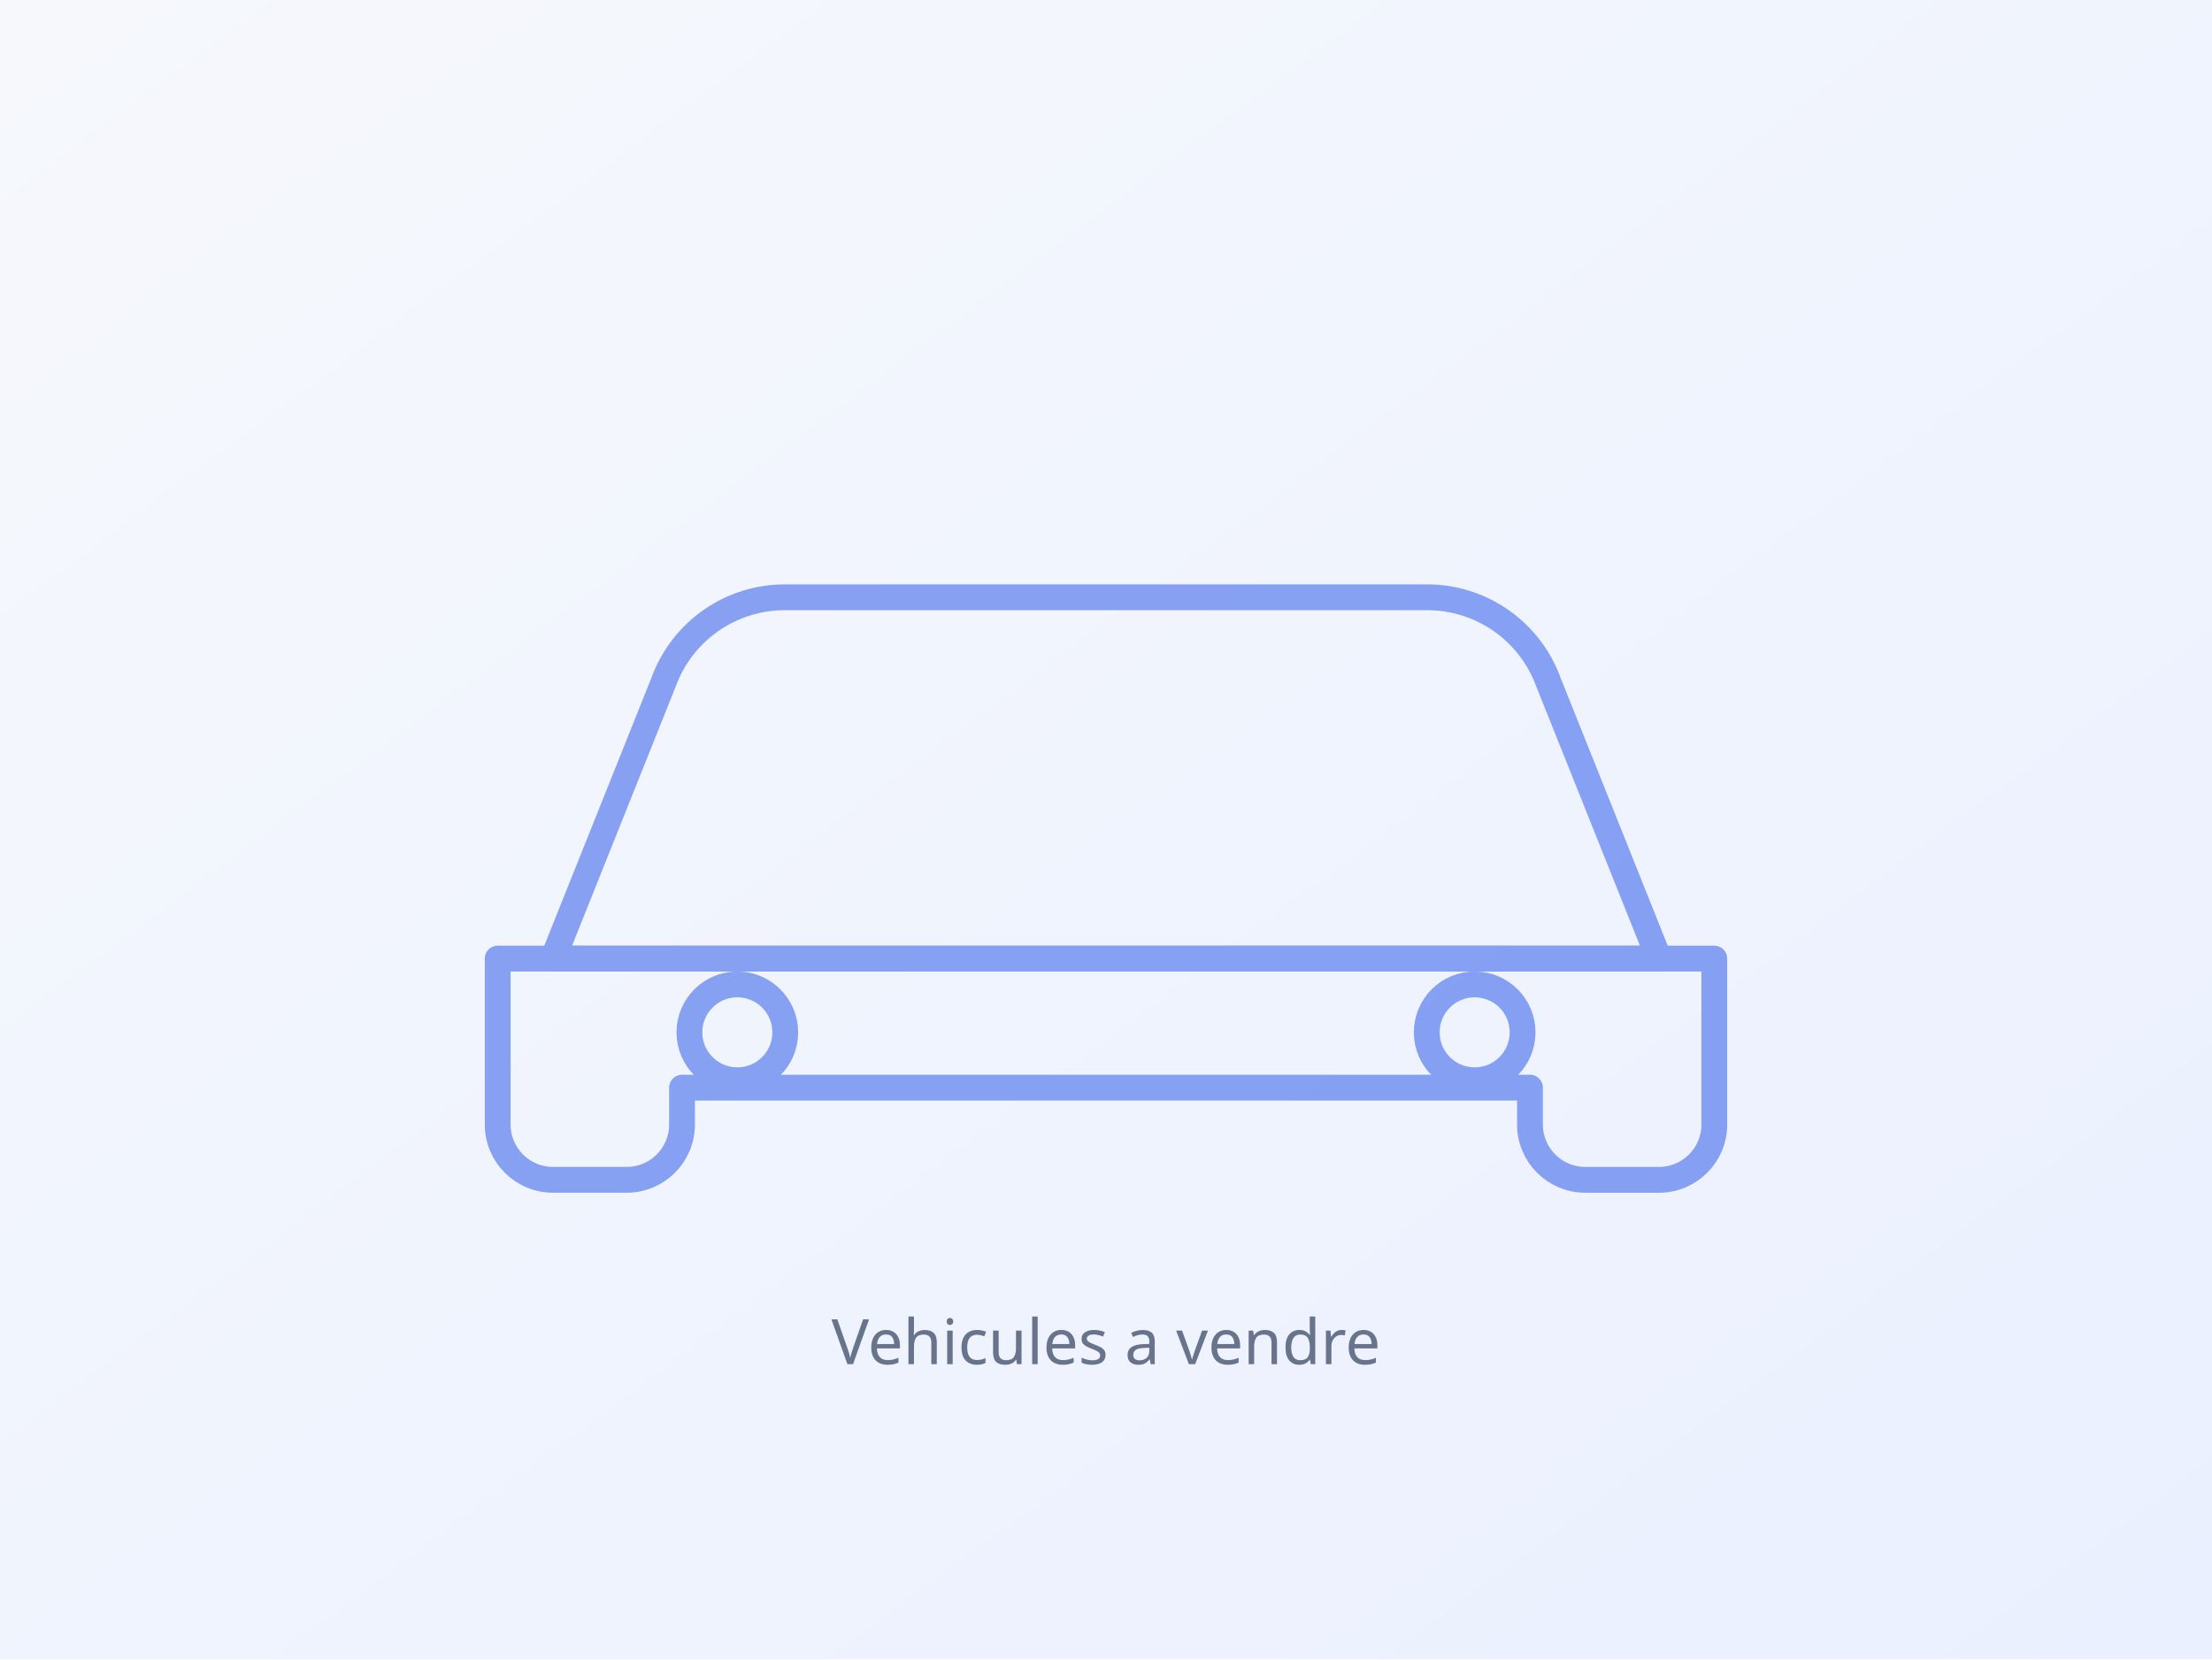
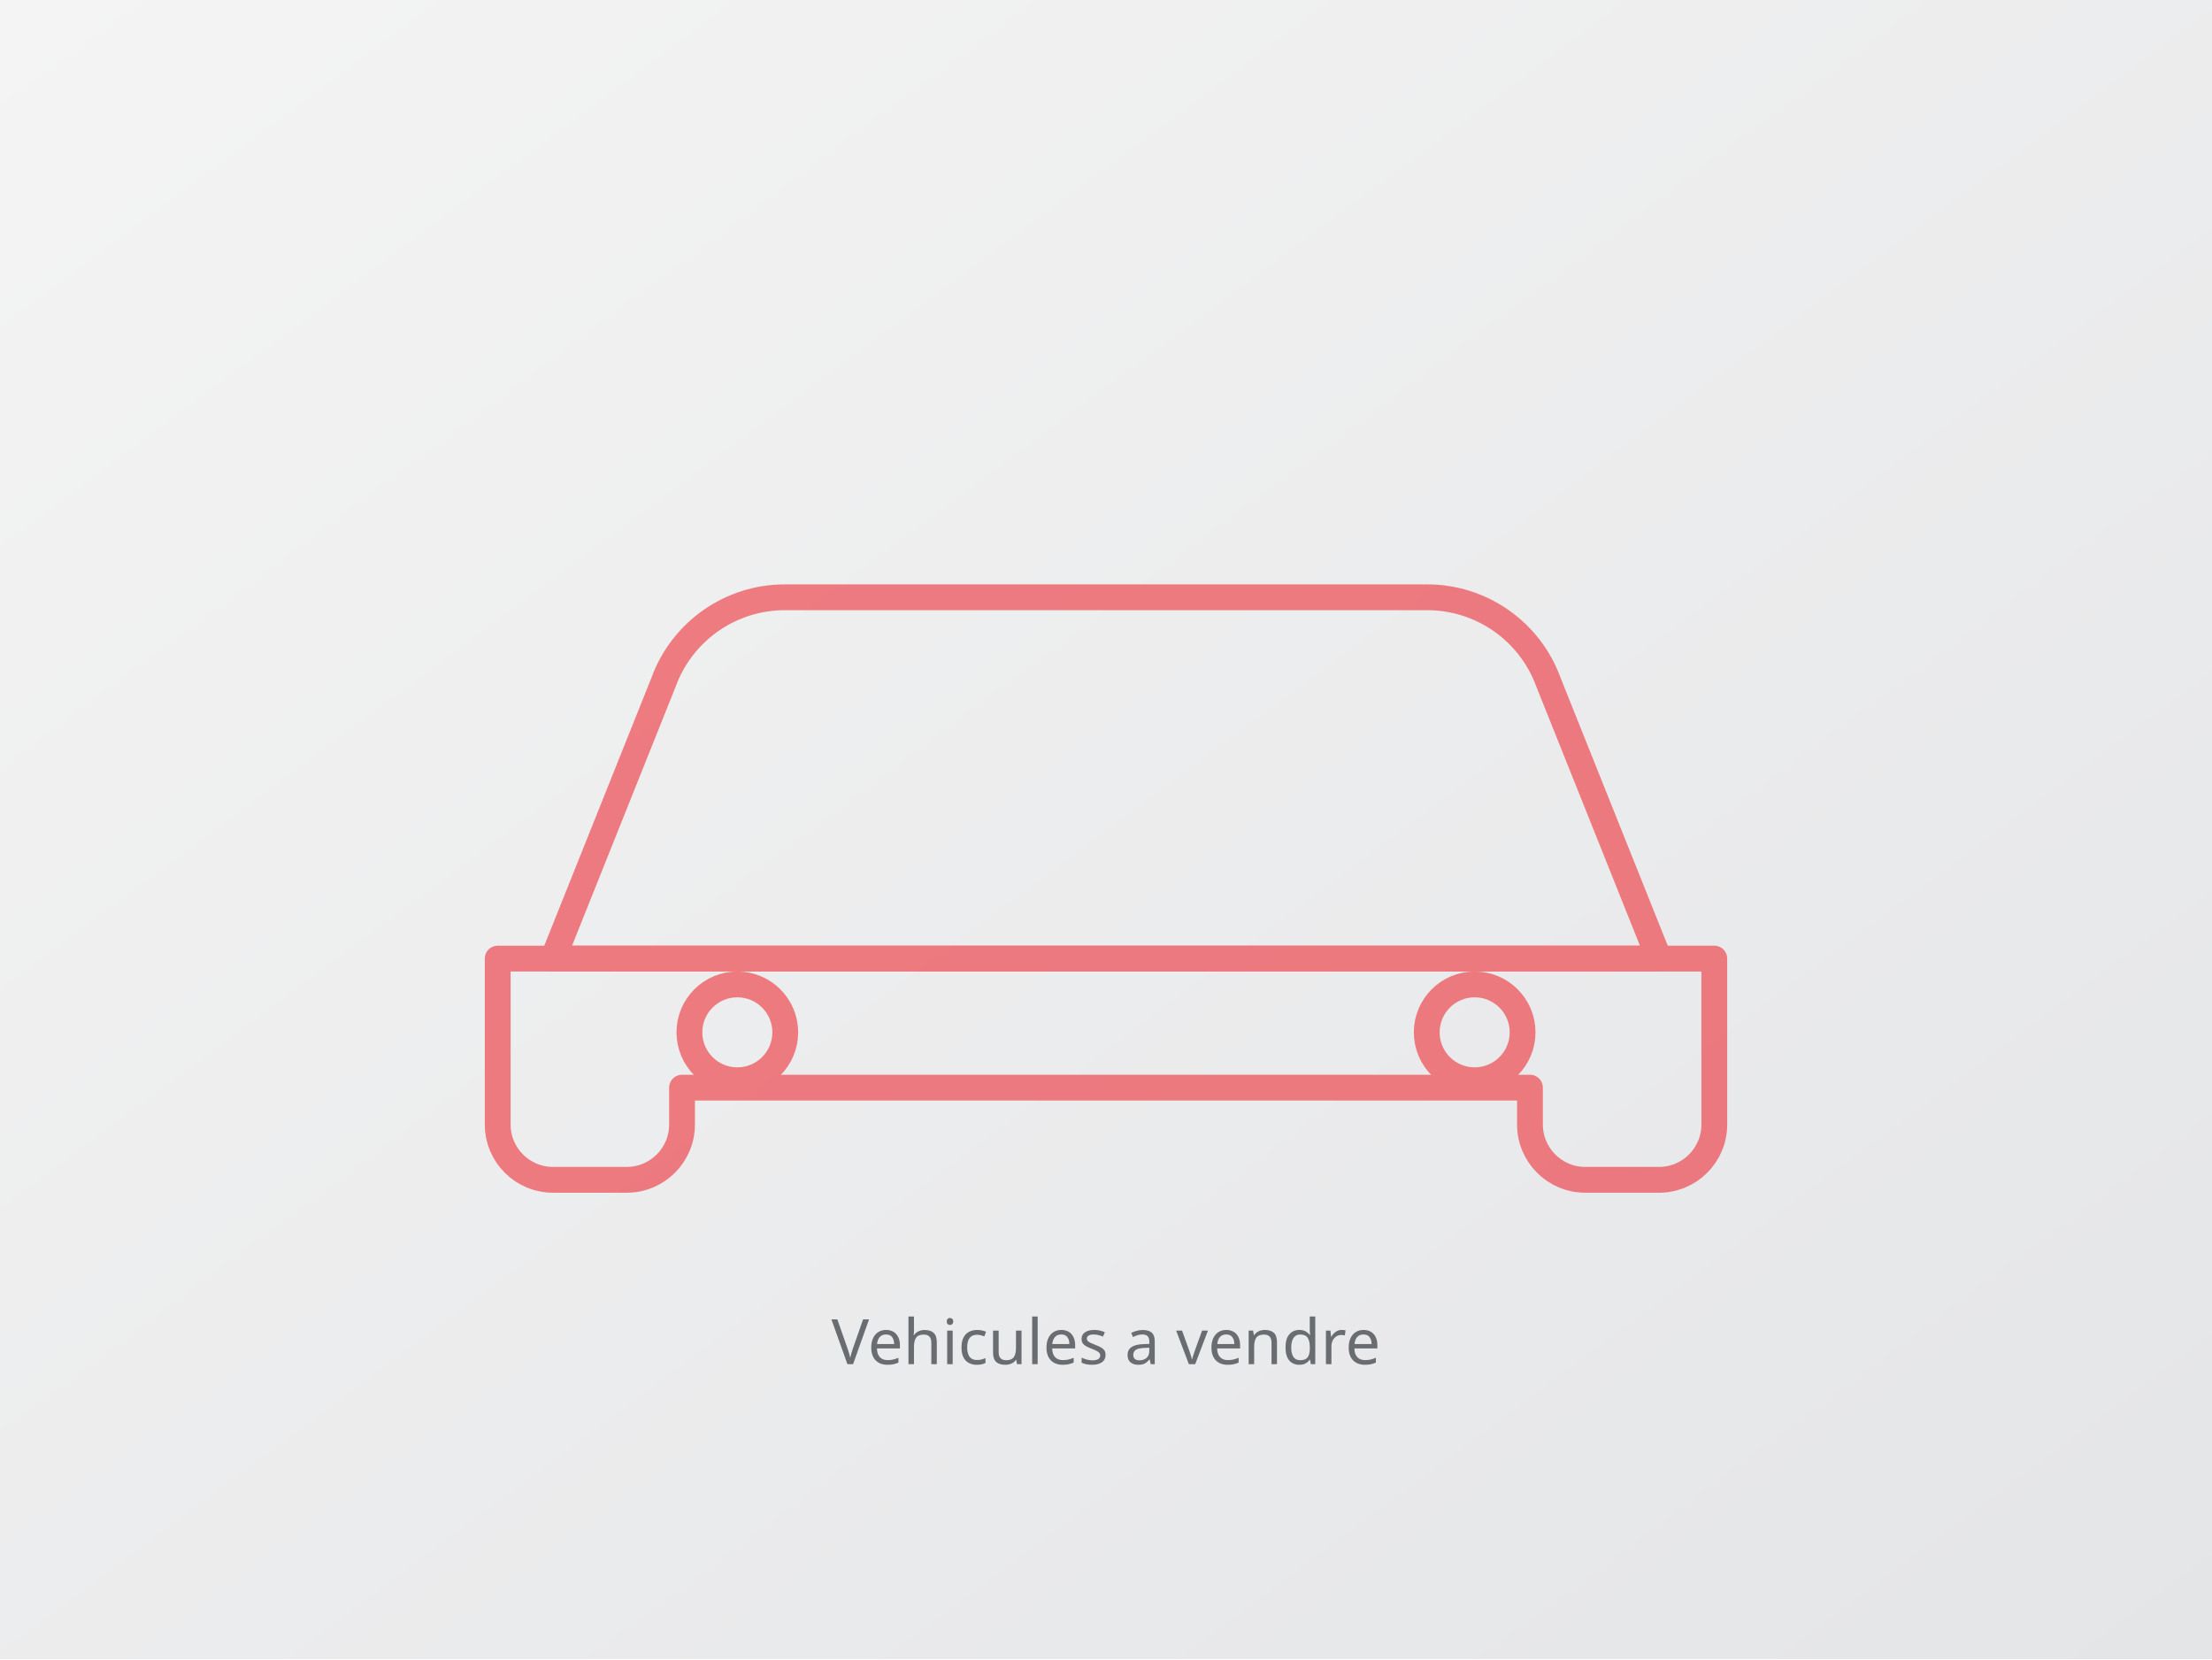
<svg xmlns="http://www.w3.org/2000/svg" viewBox="0 0 1200 900" role="img" aria-label="Vehicules a vendre">
  <defs>
    <linearGradient id="g" x1="0" y1="0" x2="1" y2="1">
-       <stop offset="0%" stop-color="#F6F8FC" />
-       <stop offset="100%" stop-color="#EAF0FF" />
+       <stop offset="0%" stop-color="#F4F4F4" />
+       <stop offset="100%" stop-color="#E4E5E7" />
    </linearGradient>
  </defs>
  <rect width="1200" height="900" fill="url(#g)" />
-   <g fill="none" stroke="#2F5BEA" stroke-width="14" stroke-linecap="round" stroke-linejoin="round" opacity="0.55">
+   <g fill="none" stroke="#ED1C24" stroke-width="14" stroke-linecap="round" stroke-linejoin="round" opacity="0.55">
    <path d="M300 520h600l-60-150a70 70 0 0 0-66-46H426a70 70 0 0 0-66 46z" />
    <path d="M270 520h660v90a30 30 0 0 1-30 30h-40a30 30 0 0 1-30-30v-20H370v20a30 30 0 0 1-30 30h-40a30 30 0 0 1-30-30z" />
    <circle cx="400" cy="560" r="26" />
    <circle cx="800" cy="560" r="26" />
  </g>
-   <text x="600" y="740" text-anchor="middle" font-family="system-ui, sans-serif" font-size="34" fill="#68748C">Vehicules a vendre</text>
+   <text x="600" y="740" text-anchor="middle" font-family="system-ui, sans-serif" font-size="34" fill="#696C70">Vehicules a vendre</text>
</svg>
